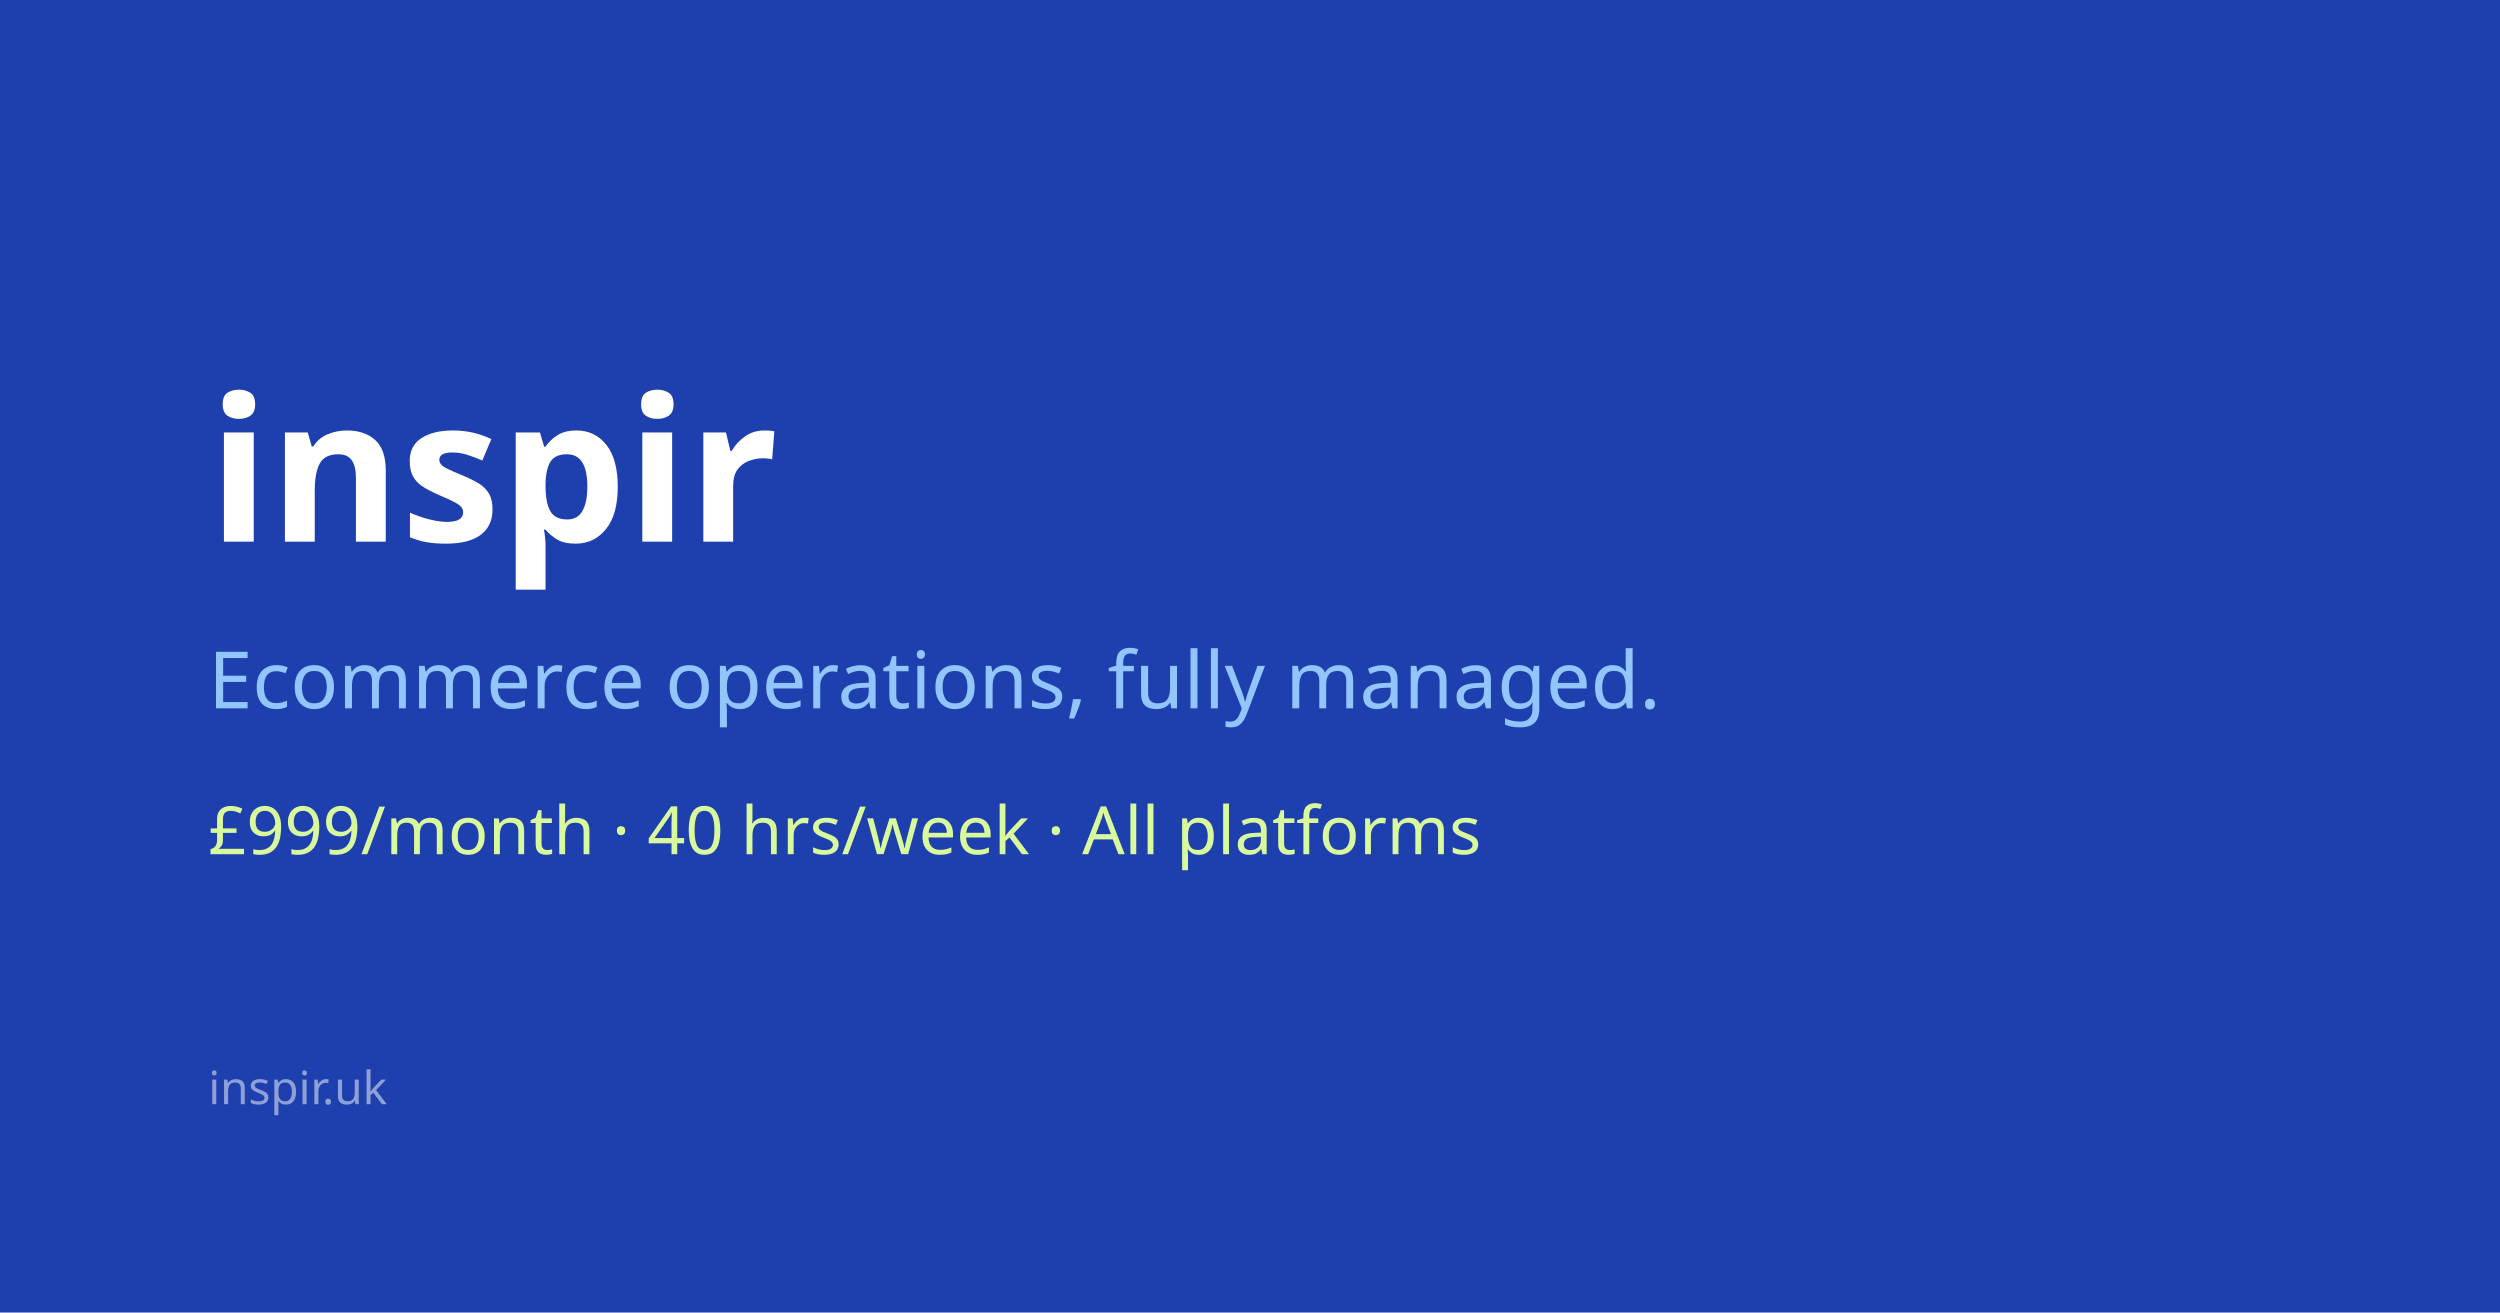
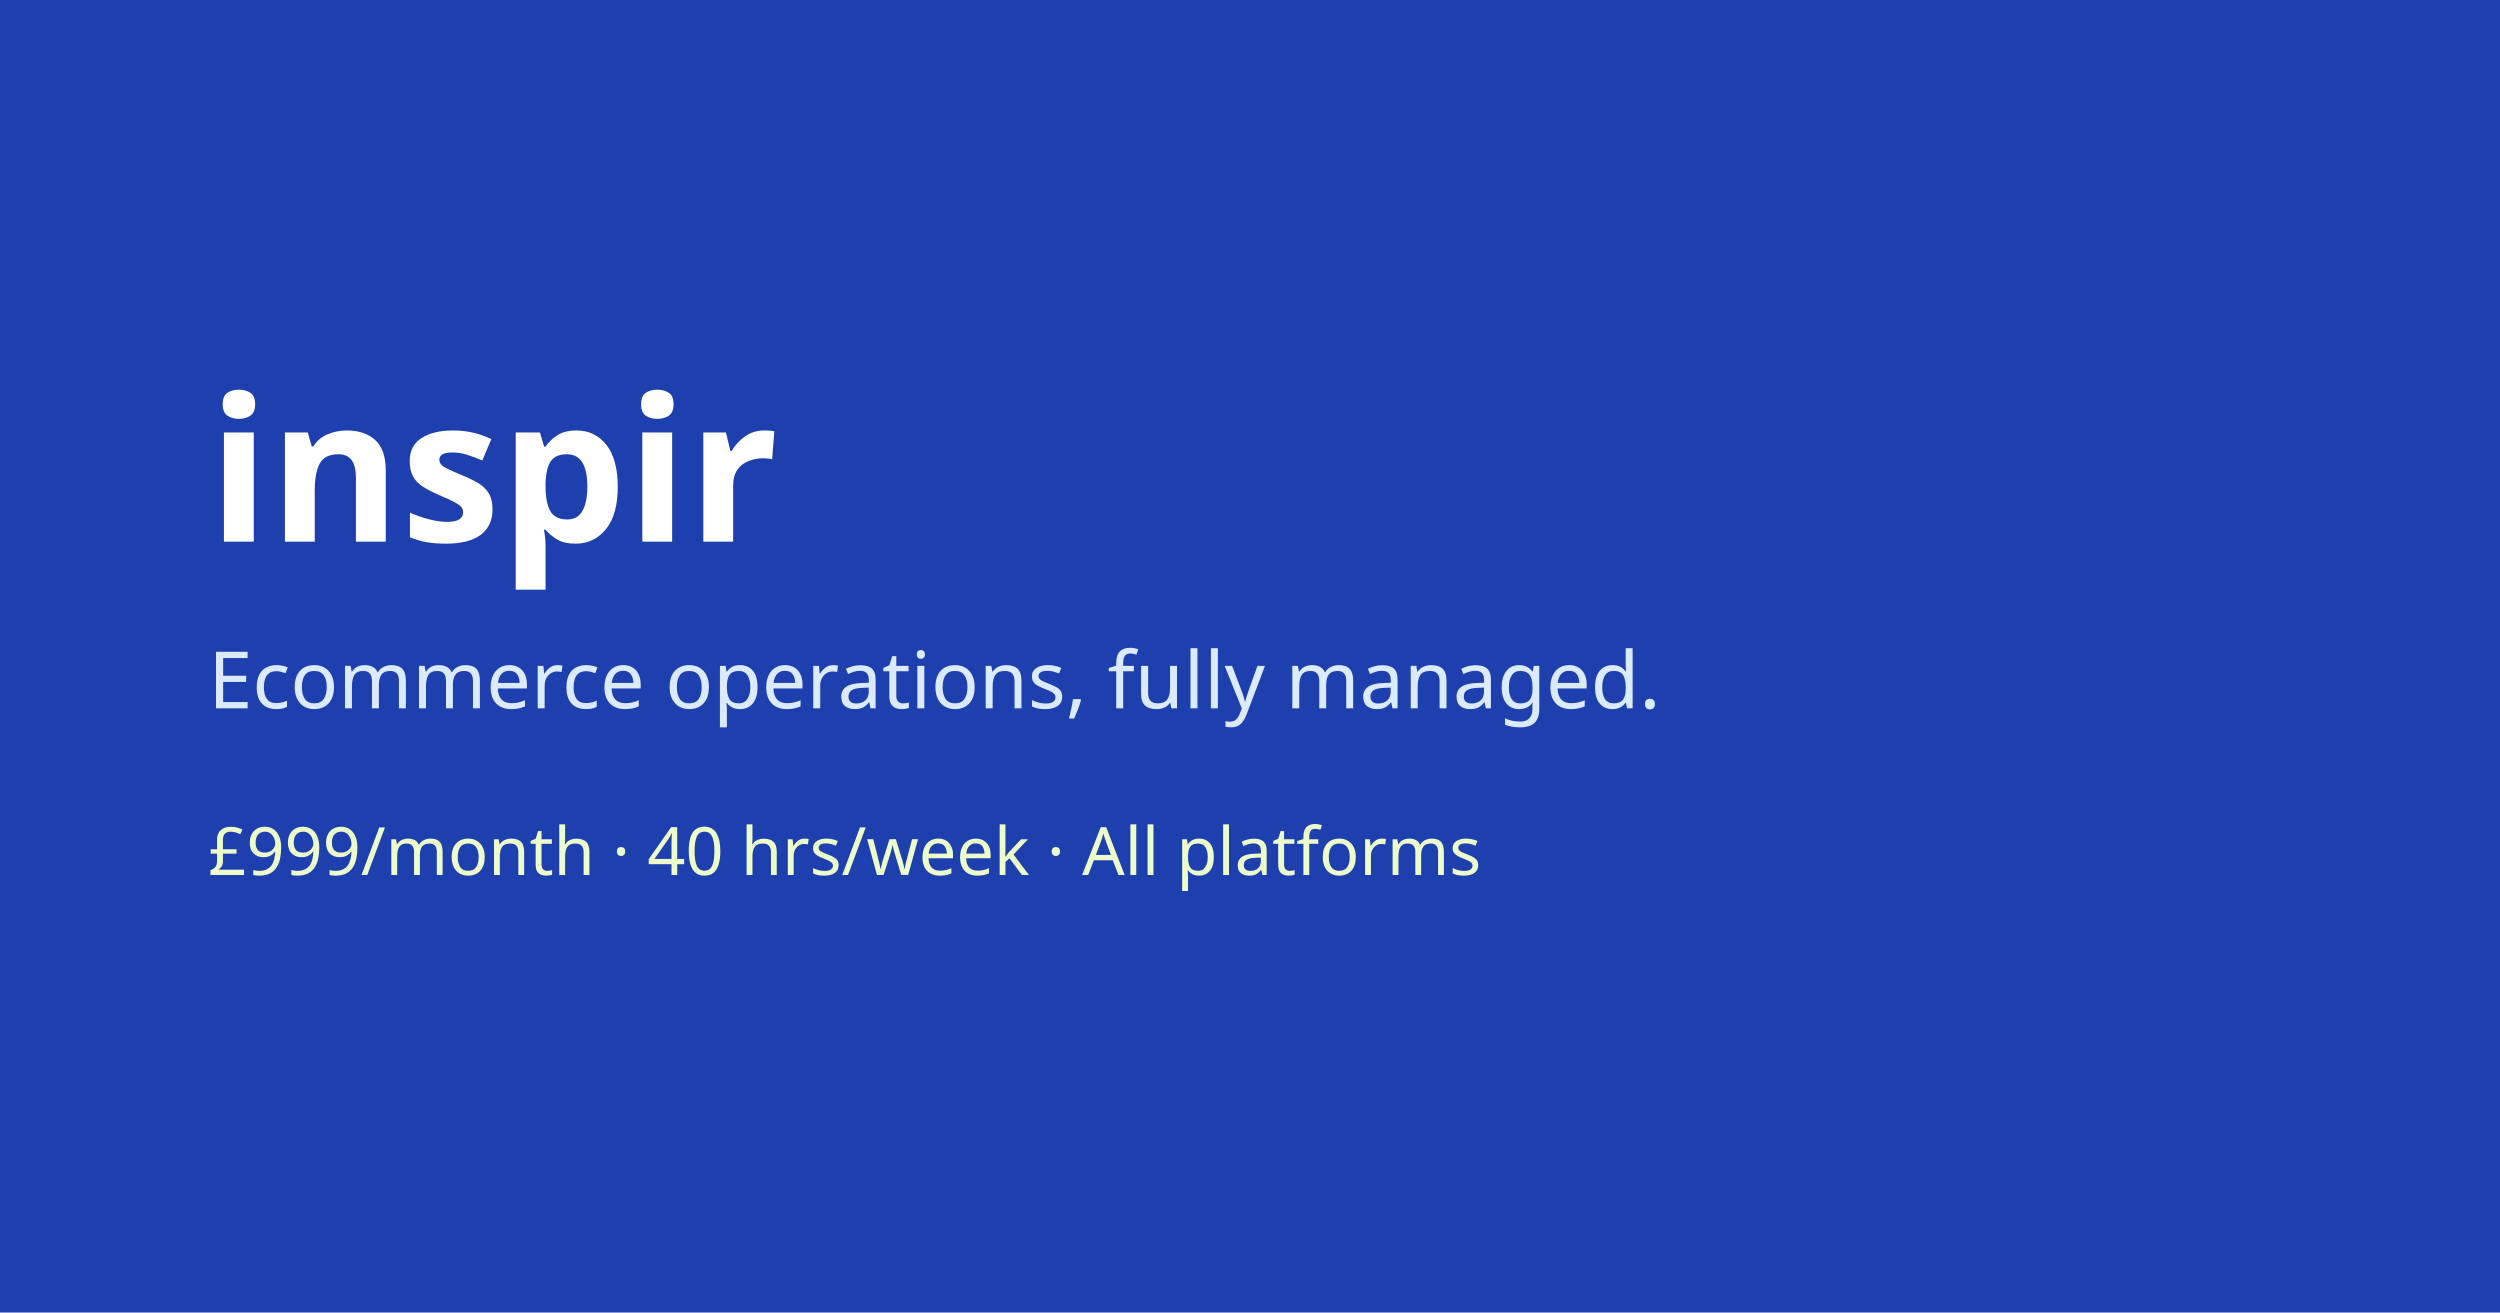
<svg xmlns="http://www.w3.org/2000/svg" width="1200" height="630">
  <rect width="1200" height="630" fill="#1e40af" />
-   <rect width="1200" height="630" fill="url(#noise)" opacity="0.04" />
  <text x="100" y="260" font-family="sans-serif" font-size="96" font-weight="bold" fill="white">inspir</text>
-   <text x="100" y="340" font-family="sans-serif" font-size="38" fill="#93c5fd">Ecommerce operations, fully managed.</text>
-   <text x="100" y="410" font-family="sans-serif" font-size="32" fill="#d9f99d">£999/month · 40 hrs/week · All platforms</text>
-   <text x="100" y="530" font-family="sans-serif" font-size="22" fill="rgba(255,255,255,0.5)">inspir.uk</text>
+   <text x="100" y="340" font-family="sans-serif" font-size="38" fill="#dbeafe">Ecommerce operations, fully managed.</text>
+   <text x="100" y="420" font-family="sans-serif" font-size="32" fill="#ecfccb">£999/month · 40 hrs/week · All platforms</text>
</svg>
